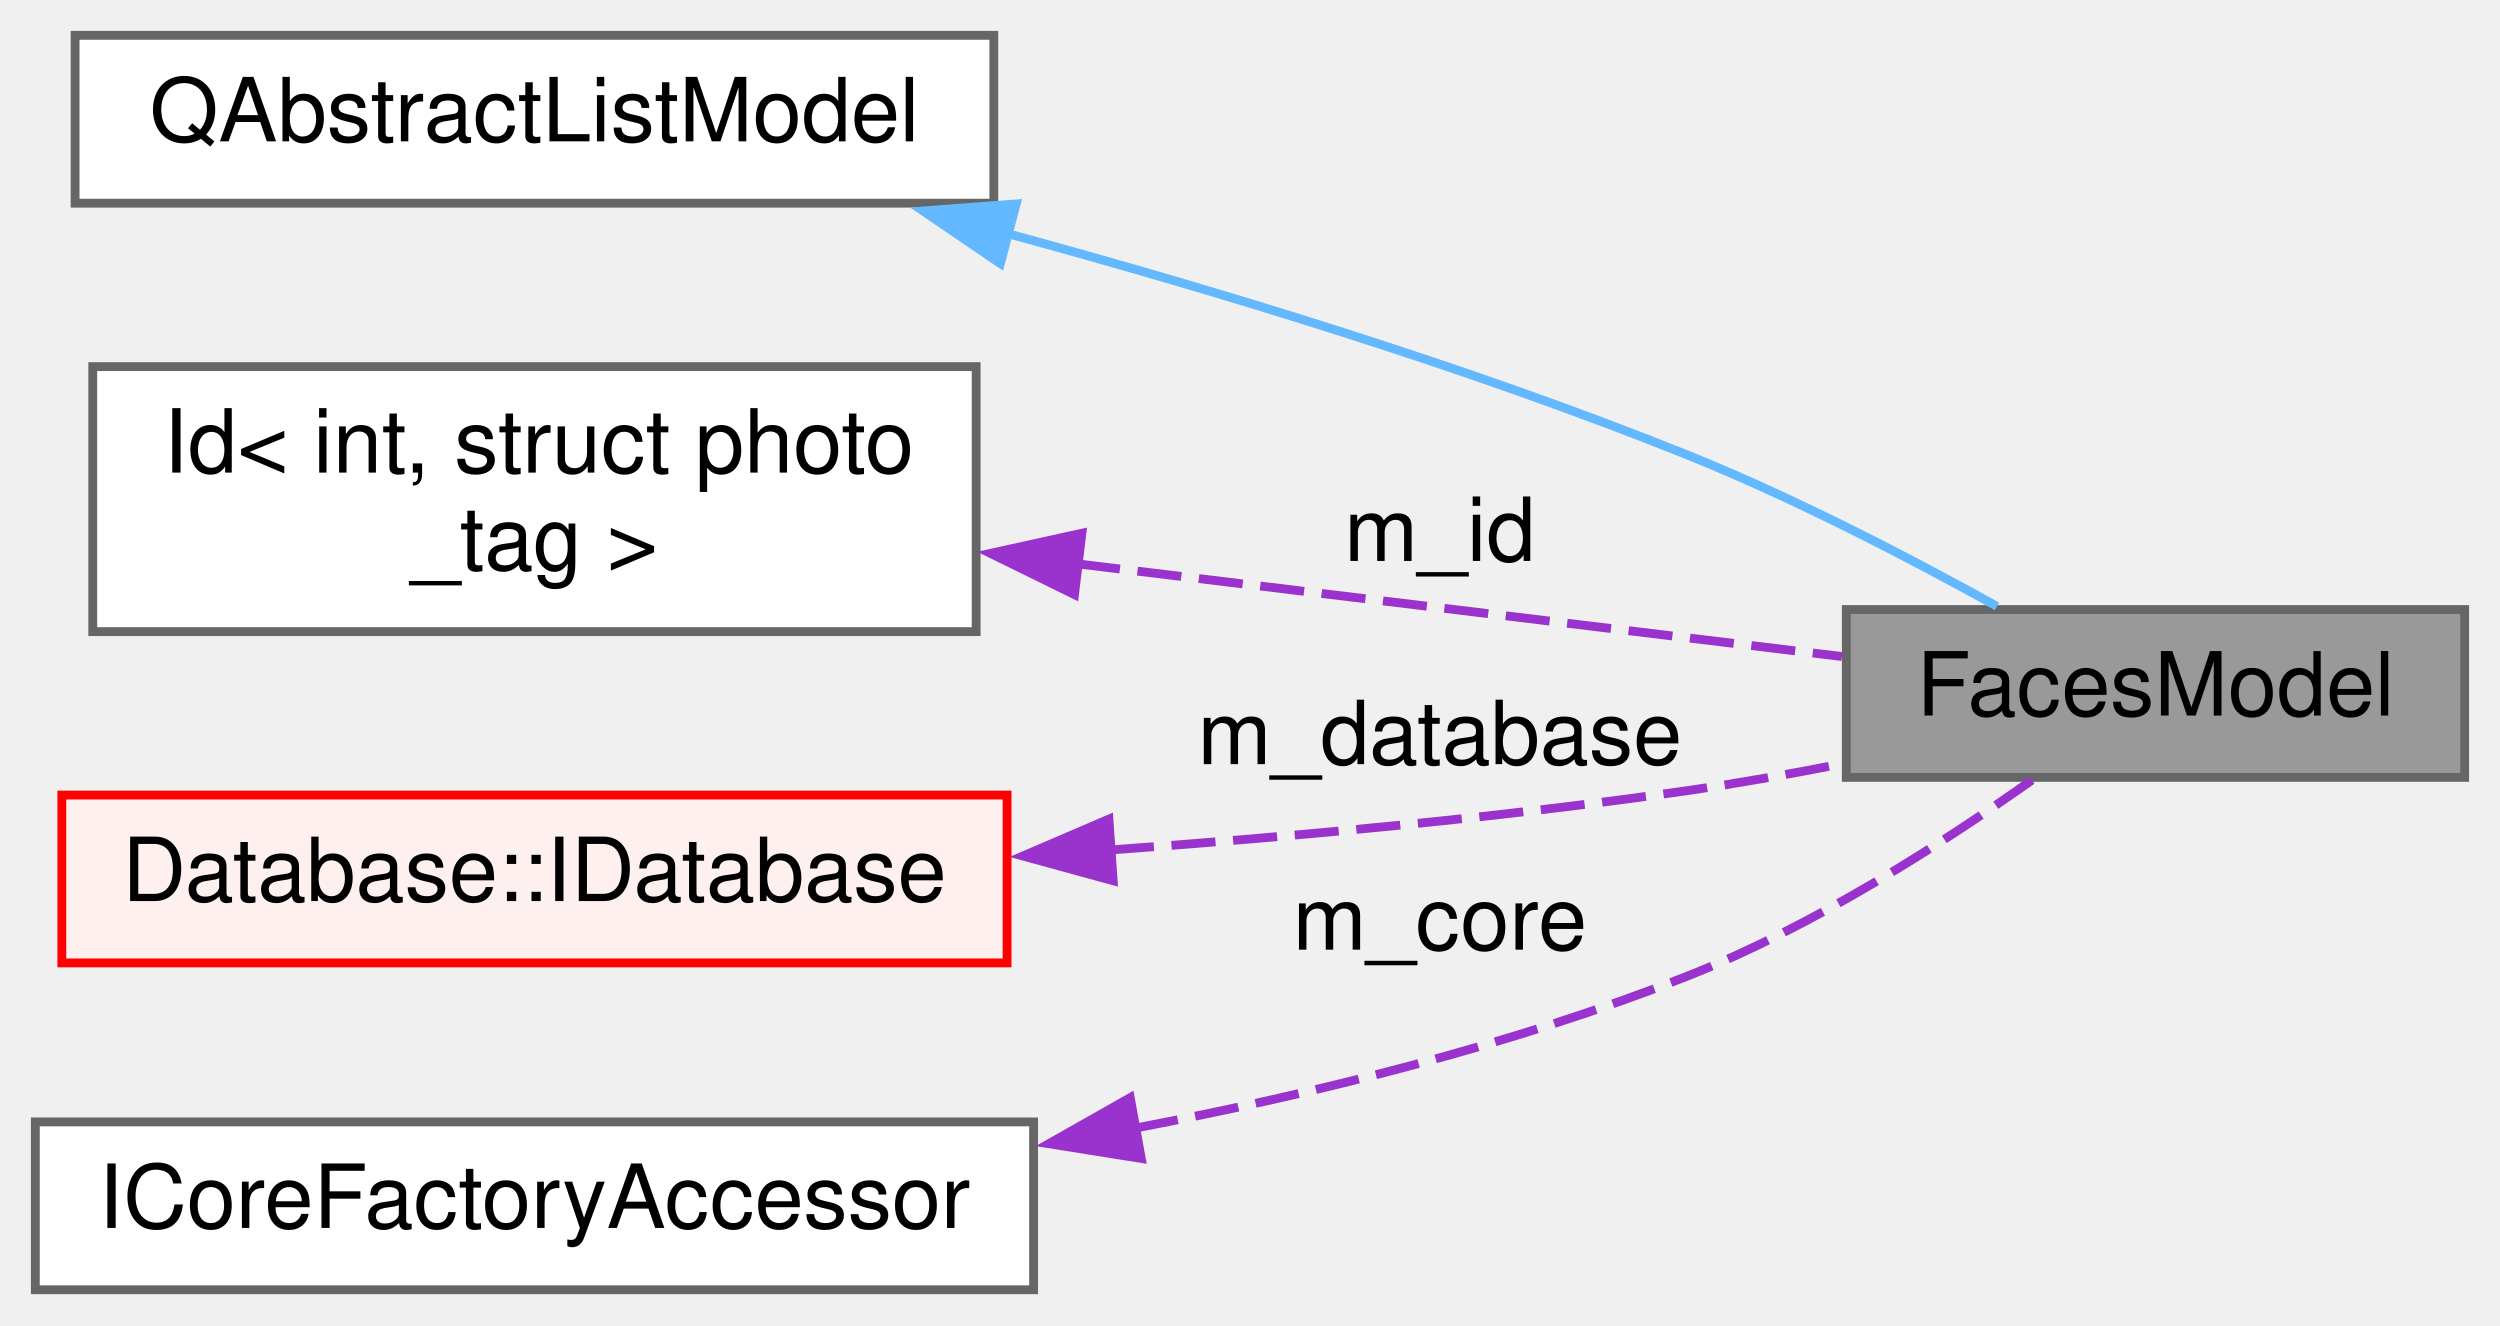
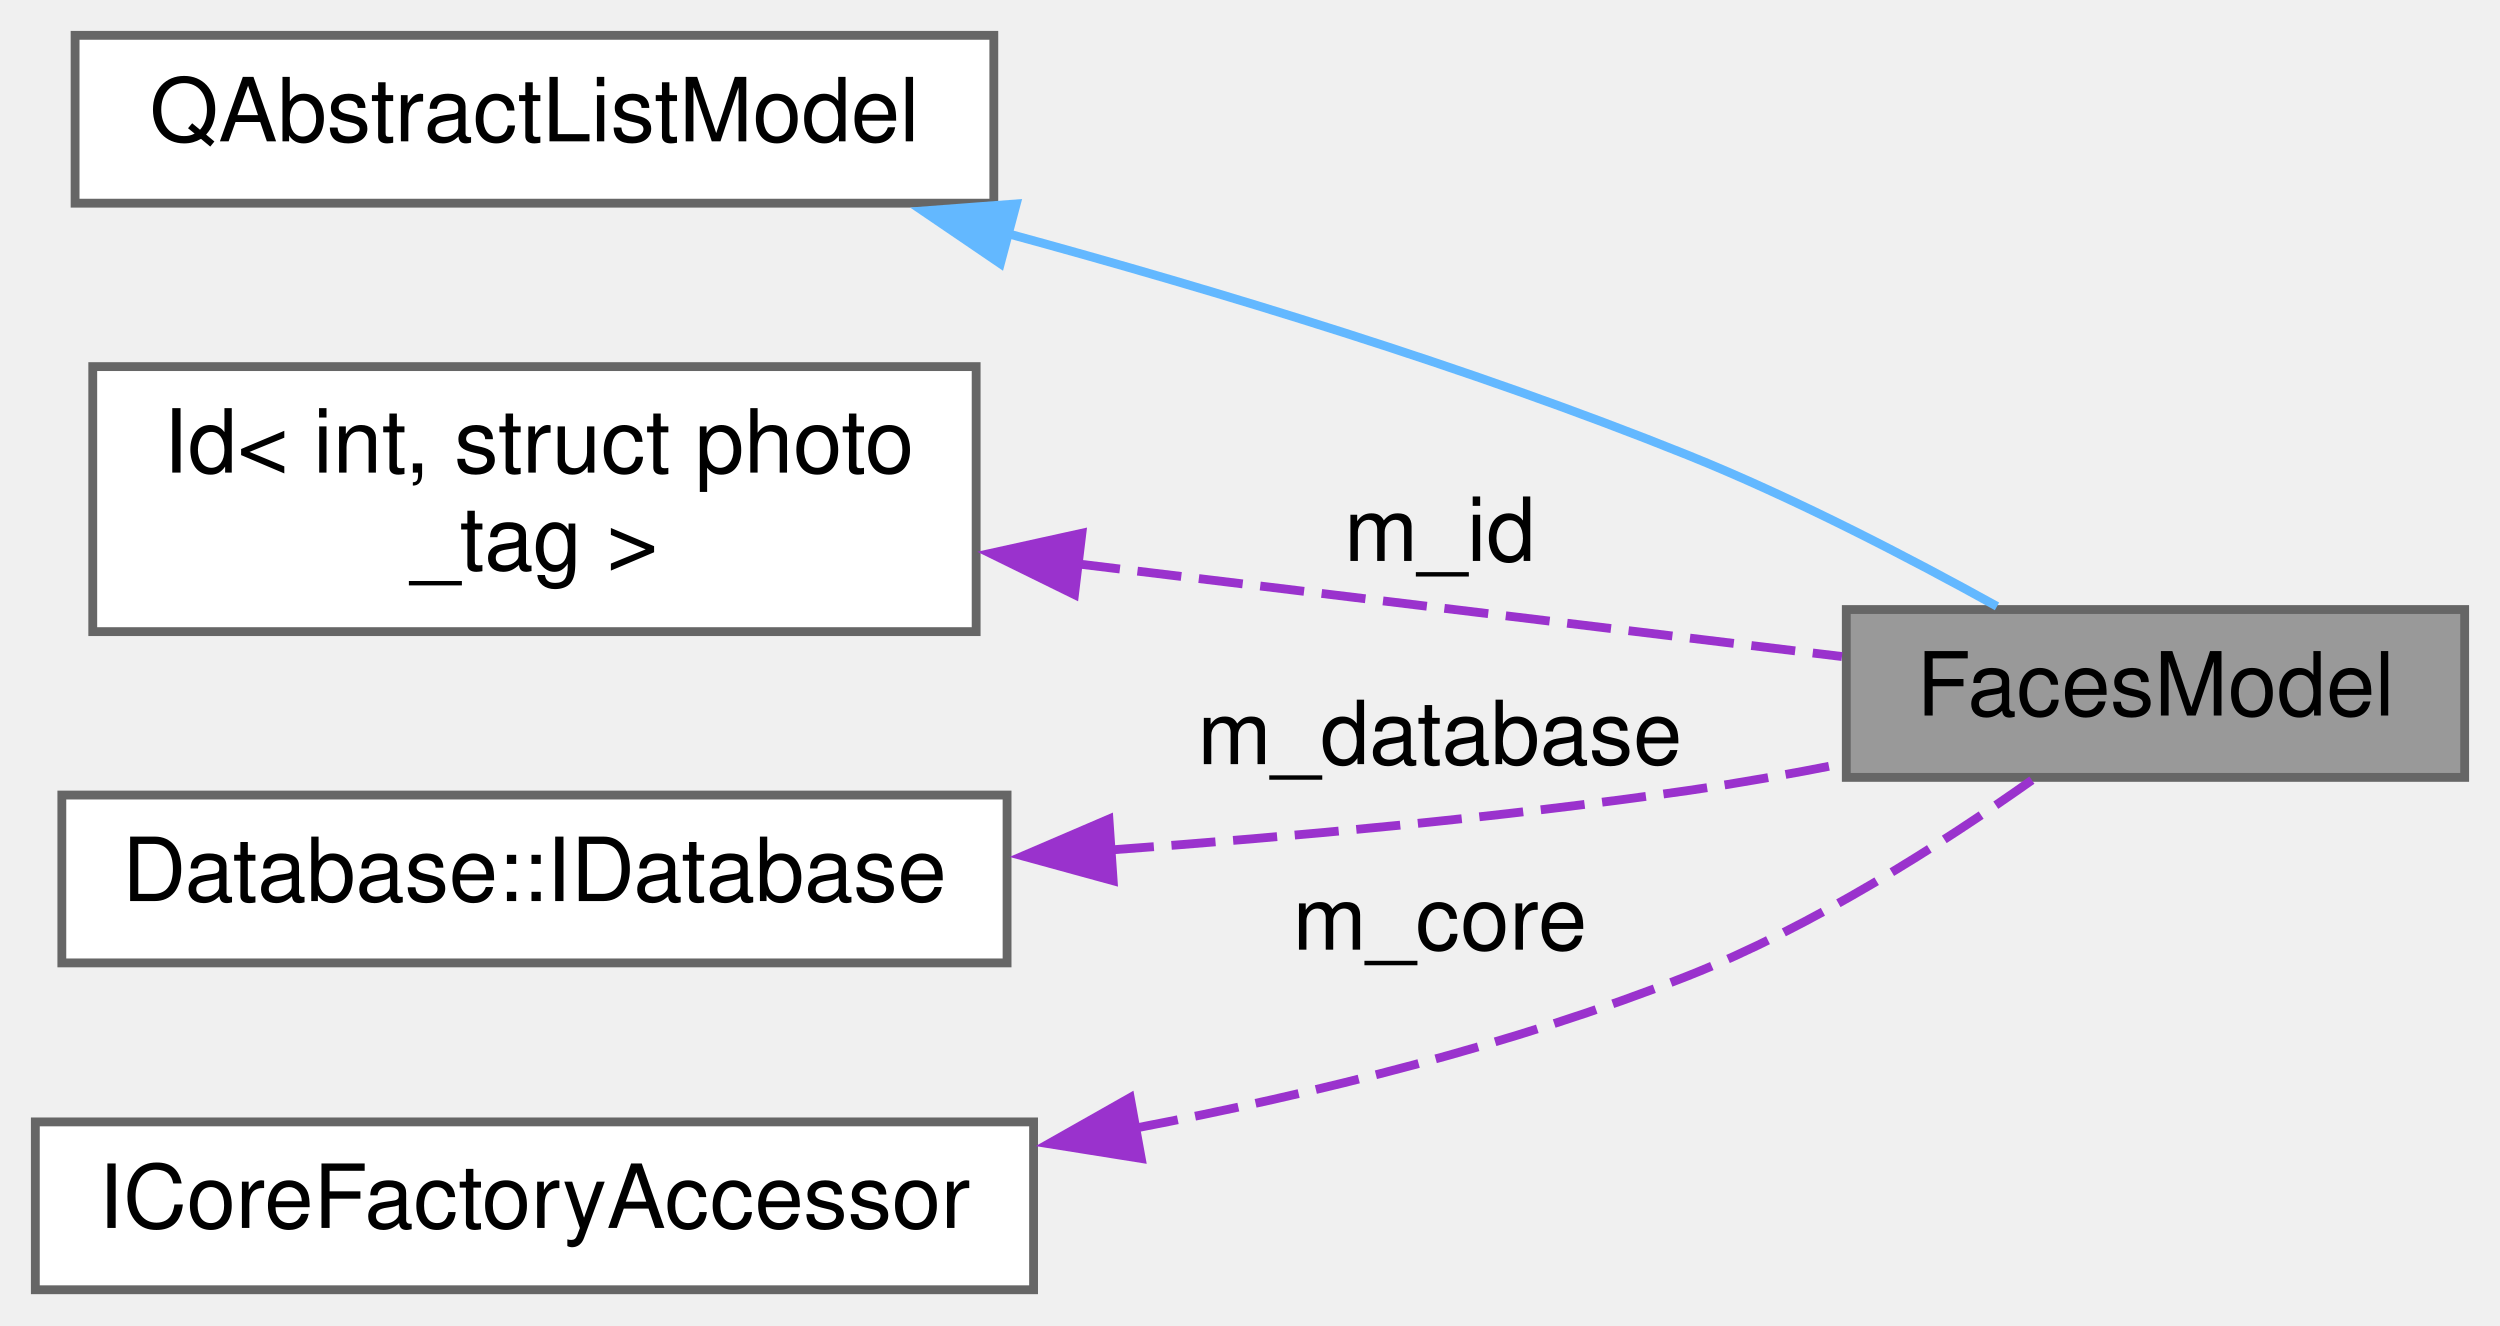
<svg xmlns="http://www.w3.org/2000/svg" xmlns:xlink="http://www.w3.org/1999/xlink" width="283pt" height="150pt" viewBox="0.00 0.00 283.00 150.00">
  <g id="graph0" class="graph" transform="scale(1 1) rotate(0) translate(4 146)">
    <g id="node1" class="node">
      <g id="a_node1">
        <a xlink:title=" ">
          <polygon fill="#999999" stroke="#666666" points="275,-77 205,-77 205,-58 275,-58 275,-77" />
          <text text-anchor="middle" x="240" y="-65" font-family="Helvetica,sans-Serif" font-size="10.00">FacesModel</text>
        </a>
      </g>
    </g>
    <g id="node2" class="node">
      <g id="a_node2">
        <a xlink:title=" ">
          <polygon fill="white" stroke="#666666" points="108.5,-142 4.5,-142 4.5,-123 108.5,-123 108.5,-142" />
          <text text-anchor="middle" x="56.5" y="-130" font-family="Helvetica,sans-Serif" font-size="10.00">QAbstractListModel</text>
        </a>
      </g>
    </g>
    <g id="edge1" class="edge">
      <path fill="none" stroke="#63b8ff" d="M109.98,-119.58C133.85,-113.08 162.23,-104.46 187,-94.5 199.08,-89.64 212.08,-82.89 222.06,-77.36" />
      <polygon fill="#63b8ff" stroke="#63b8ff" points="109.24,-116.16 100.48,-122.12 111.04,-122.92 109.24,-116.16" />
    </g>
    <g id="node3" class="node">
      <g id="a_node3">
        <a xlink:href="../../db/dfb/class_id.html" target="_top" xlink:title=" ">
          <polygon fill="white" stroke="#666666" points="106.5,-104.5 6.5,-104.5 6.5,-74.5 106.5,-74.5 106.5,-104.5" />
          <text text-anchor="start" x="14.5" y="-92.5" font-family="Helvetica,sans-Serif" font-size="10.00">Id&lt; int, struct photo</text>
          <text text-anchor="middle" x="56.5" y="-81.5" font-family="Helvetica,sans-Serif" font-size="10.00">_tag &gt;</text>
        </a>
      </g>
    </g>
    <g id="edge2" class="edge">
      <path fill="none" stroke="#9a32cd" stroke-dasharray="5,2" d="M117.81,-82.19C146.62,-78.7 180.06,-74.64 204.51,-71.68" />
      <polygon fill="#9a32cd" stroke="#9a32cd" points="117.63,-78.69 108.12,-83.36 118.47,-85.64 117.63,-78.69" />
      <text text-anchor="middle" x="159" y="-82.5" font-family="Helvetica,sans-Serif" font-size="10.00"> m_id</text>
    </g>
    <g id="node4" class="node">
      <g id="a_node4">
-         <a xlink:href="../../d7/da9/struct_database_1_1_i_database.html" target="_top" xlink:title=" ">
-           <polygon fill="#fff0f0" stroke="red" points="110,-56 3,-56 3,-37 110,-37 110,-56" />
+         <a xlink:href="../../d7/da9/struct_database_1_1_i_database.html" target="_top" xlink:title="Base Database interface. A bridge between regular clients and backend.">
+           <polygon fill="white" stroke="#666666" points="110,-56 3,-56 3,-37 110,-37 110,-56" />
          <text text-anchor="middle" x="56.5" y="-44" font-family="Helvetica,sans-Serif" font-size="10.00">Database::IDatabase</text>
        </a>
      </g>
    </g>
    <g id="edge3" class="edge">
      <path fill="none" stroke="#9a32cd" stroke-dasharray="5,2" d="M121.63,-49.78C142.53,-51.29 165.81,-53.45 187,-56.5 192.75,-57.33 198.83,-58.41 204.71,-59.58" />
      <polygon fill="#9a32cd" stroke="#9a32cd" points="122.01,-46.3 111.79,-49.1 121.53,-53.28 122.01,-46.3" />
      <text text-anchor="middle" x="159" y="-59.5" font-family="Helvetica,sans-Serif" font-size="10.00"> m_database</text>
    </g>
    <g id="node5" class="node">
      <g id="a_node5">
        <a xlink:href="../../d5/da9/struct_i_core_factory_accessor.html" target="_top" xlink:title=" ">
          <polygon fill="white" stroke="#666666" points="113,-19 0,-19 0,0 113,0 113,-19" />
          <text text-anchor="middle" x="56.5" y="-7" font-family="Helvetica,sans-Serif" font-size="10.00">ICoreFactoryAccessor</text>
        </a>
      </g>
    </g>
    <g id="edge4" class="edge">
      <path fill="none" stroke="#9a32cd" stroke-dasharray="5,2" d="M124.42,-18.28C144.93,-22.2 167.29,-27.74 187,-35.5 201.2,-41.09 215.88,-50.52 226.01,-57.69" />
      <polygon fill="#9a32cd" stroke="#9a32cd" points="125.19,-14.86 114.72,-16.53 123.94,-21.75 125.19,-14.86" />
      <text text-anchor="middle" x="159" y="-38.5" font-family="Helvetica,sans-Serif" font-size="10.00"> m_core</text>
    </g>
  </g>
</svg>
